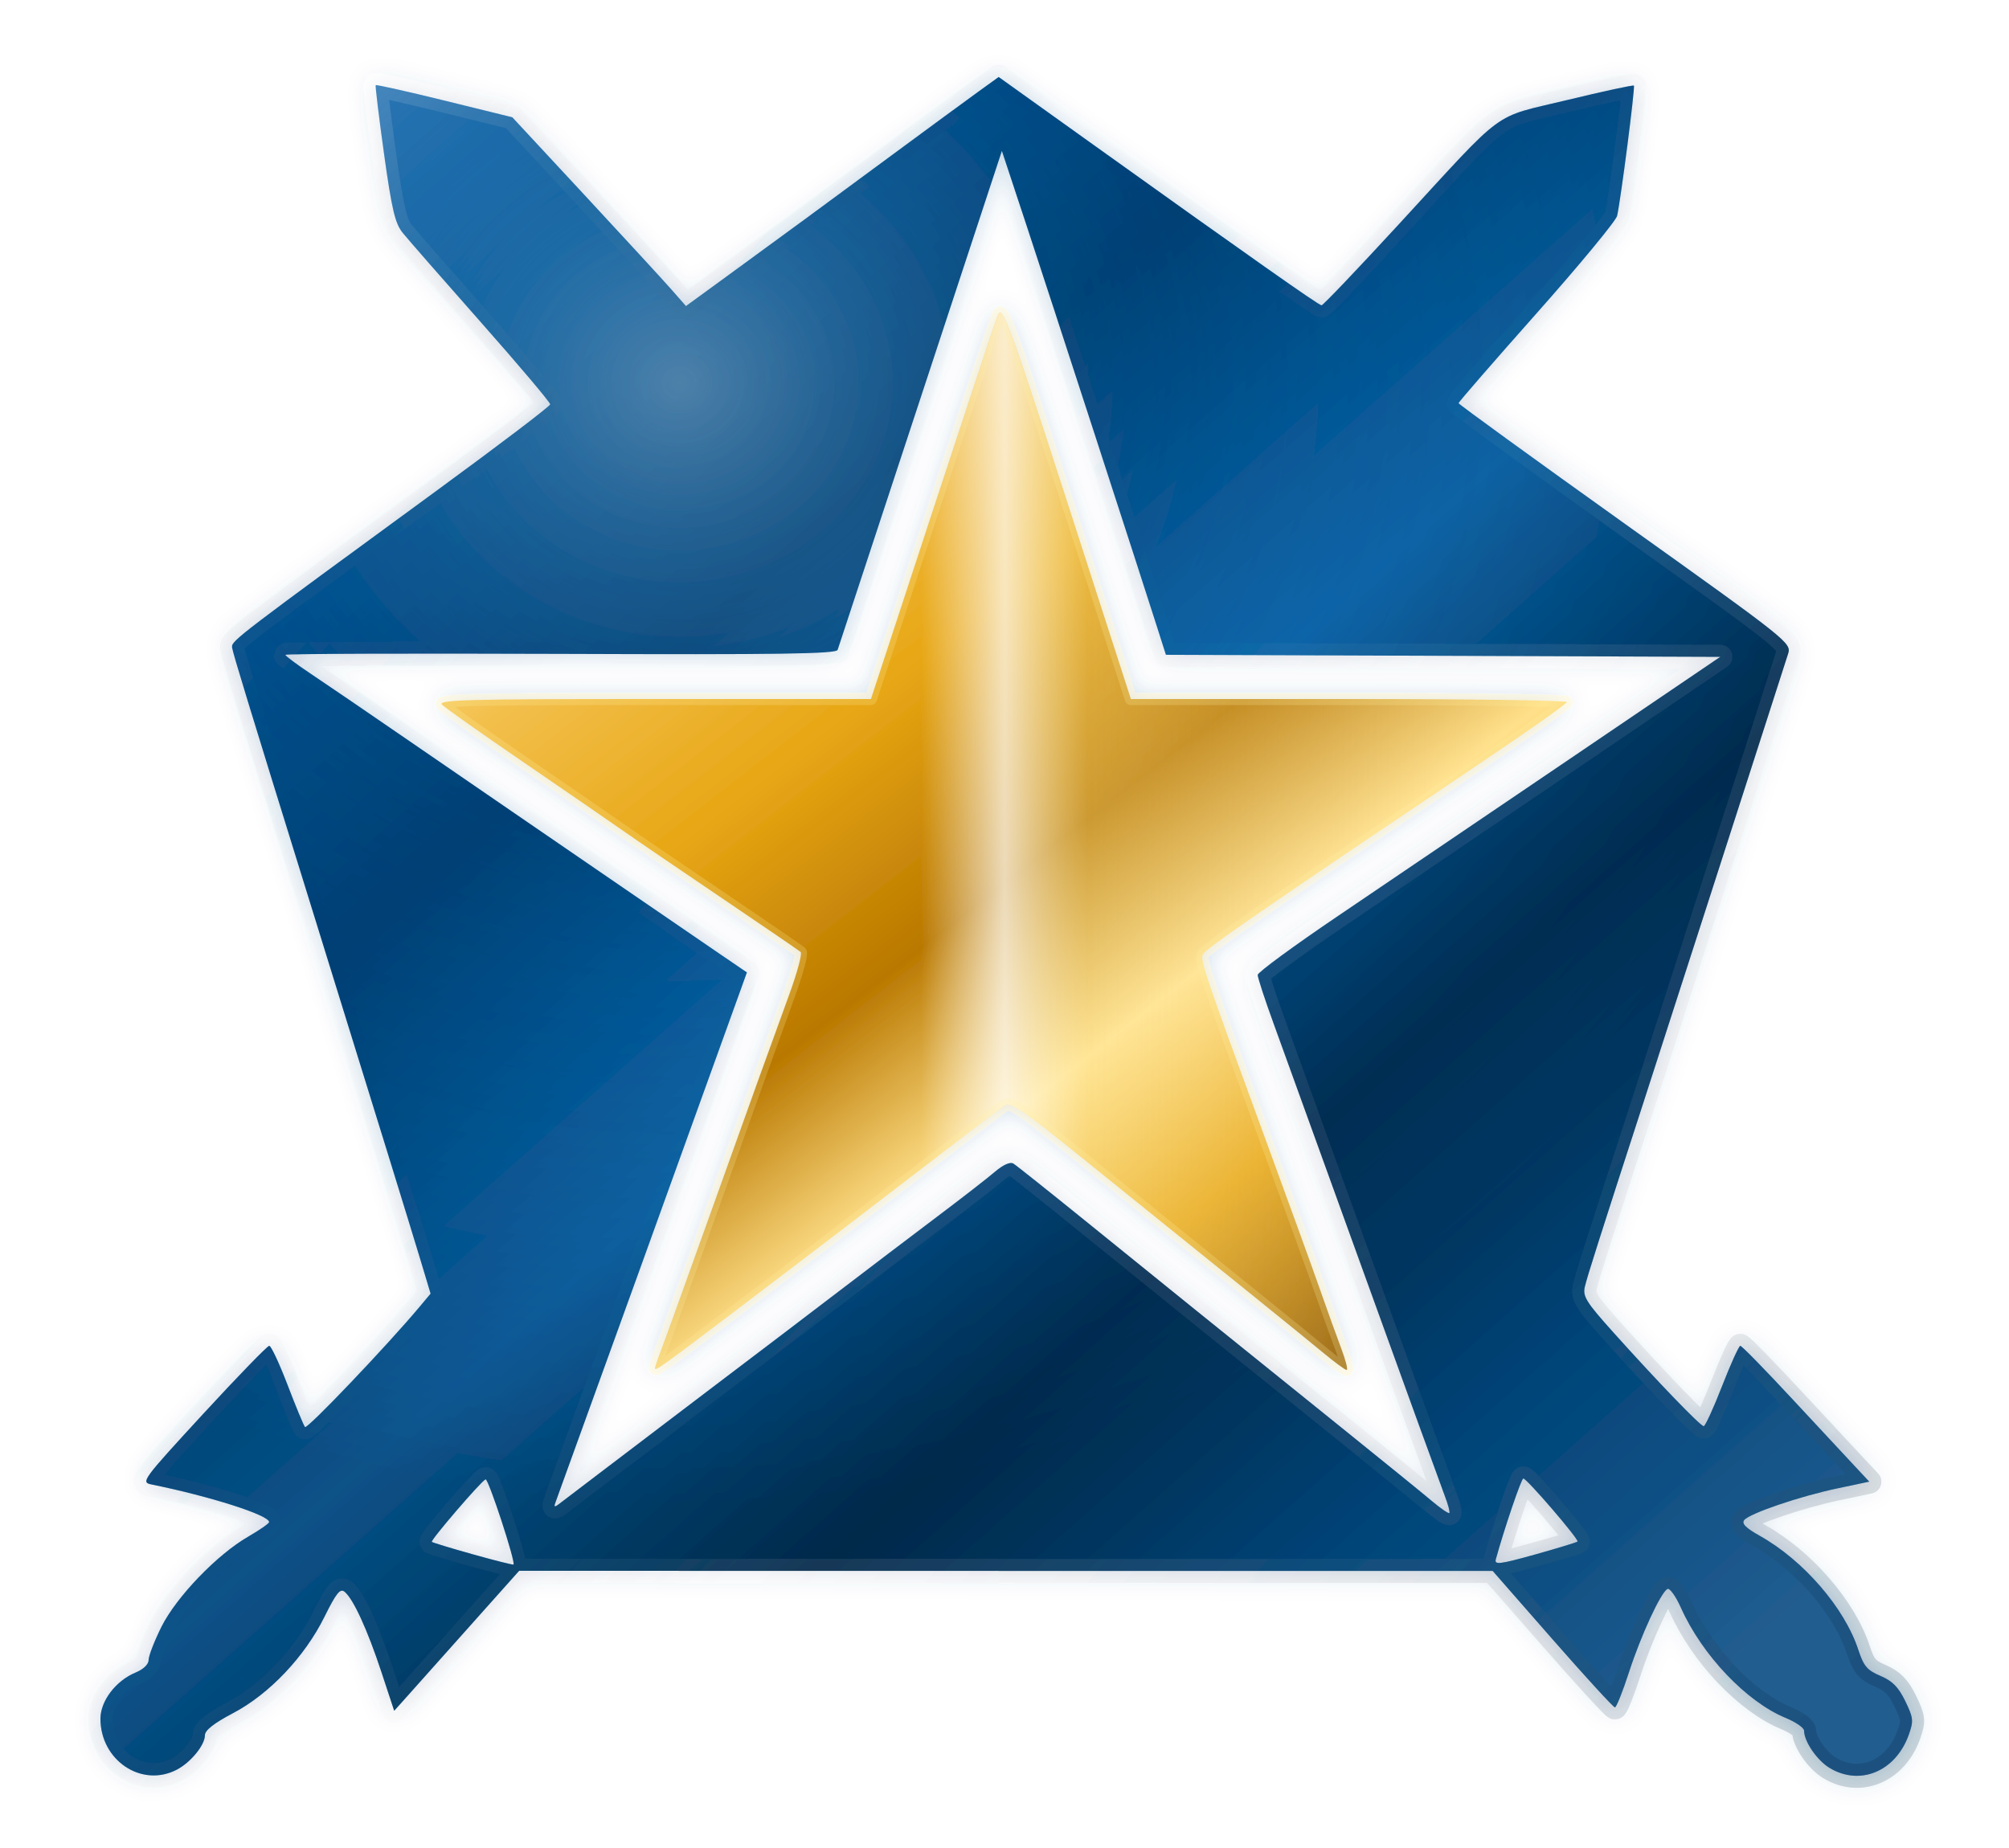
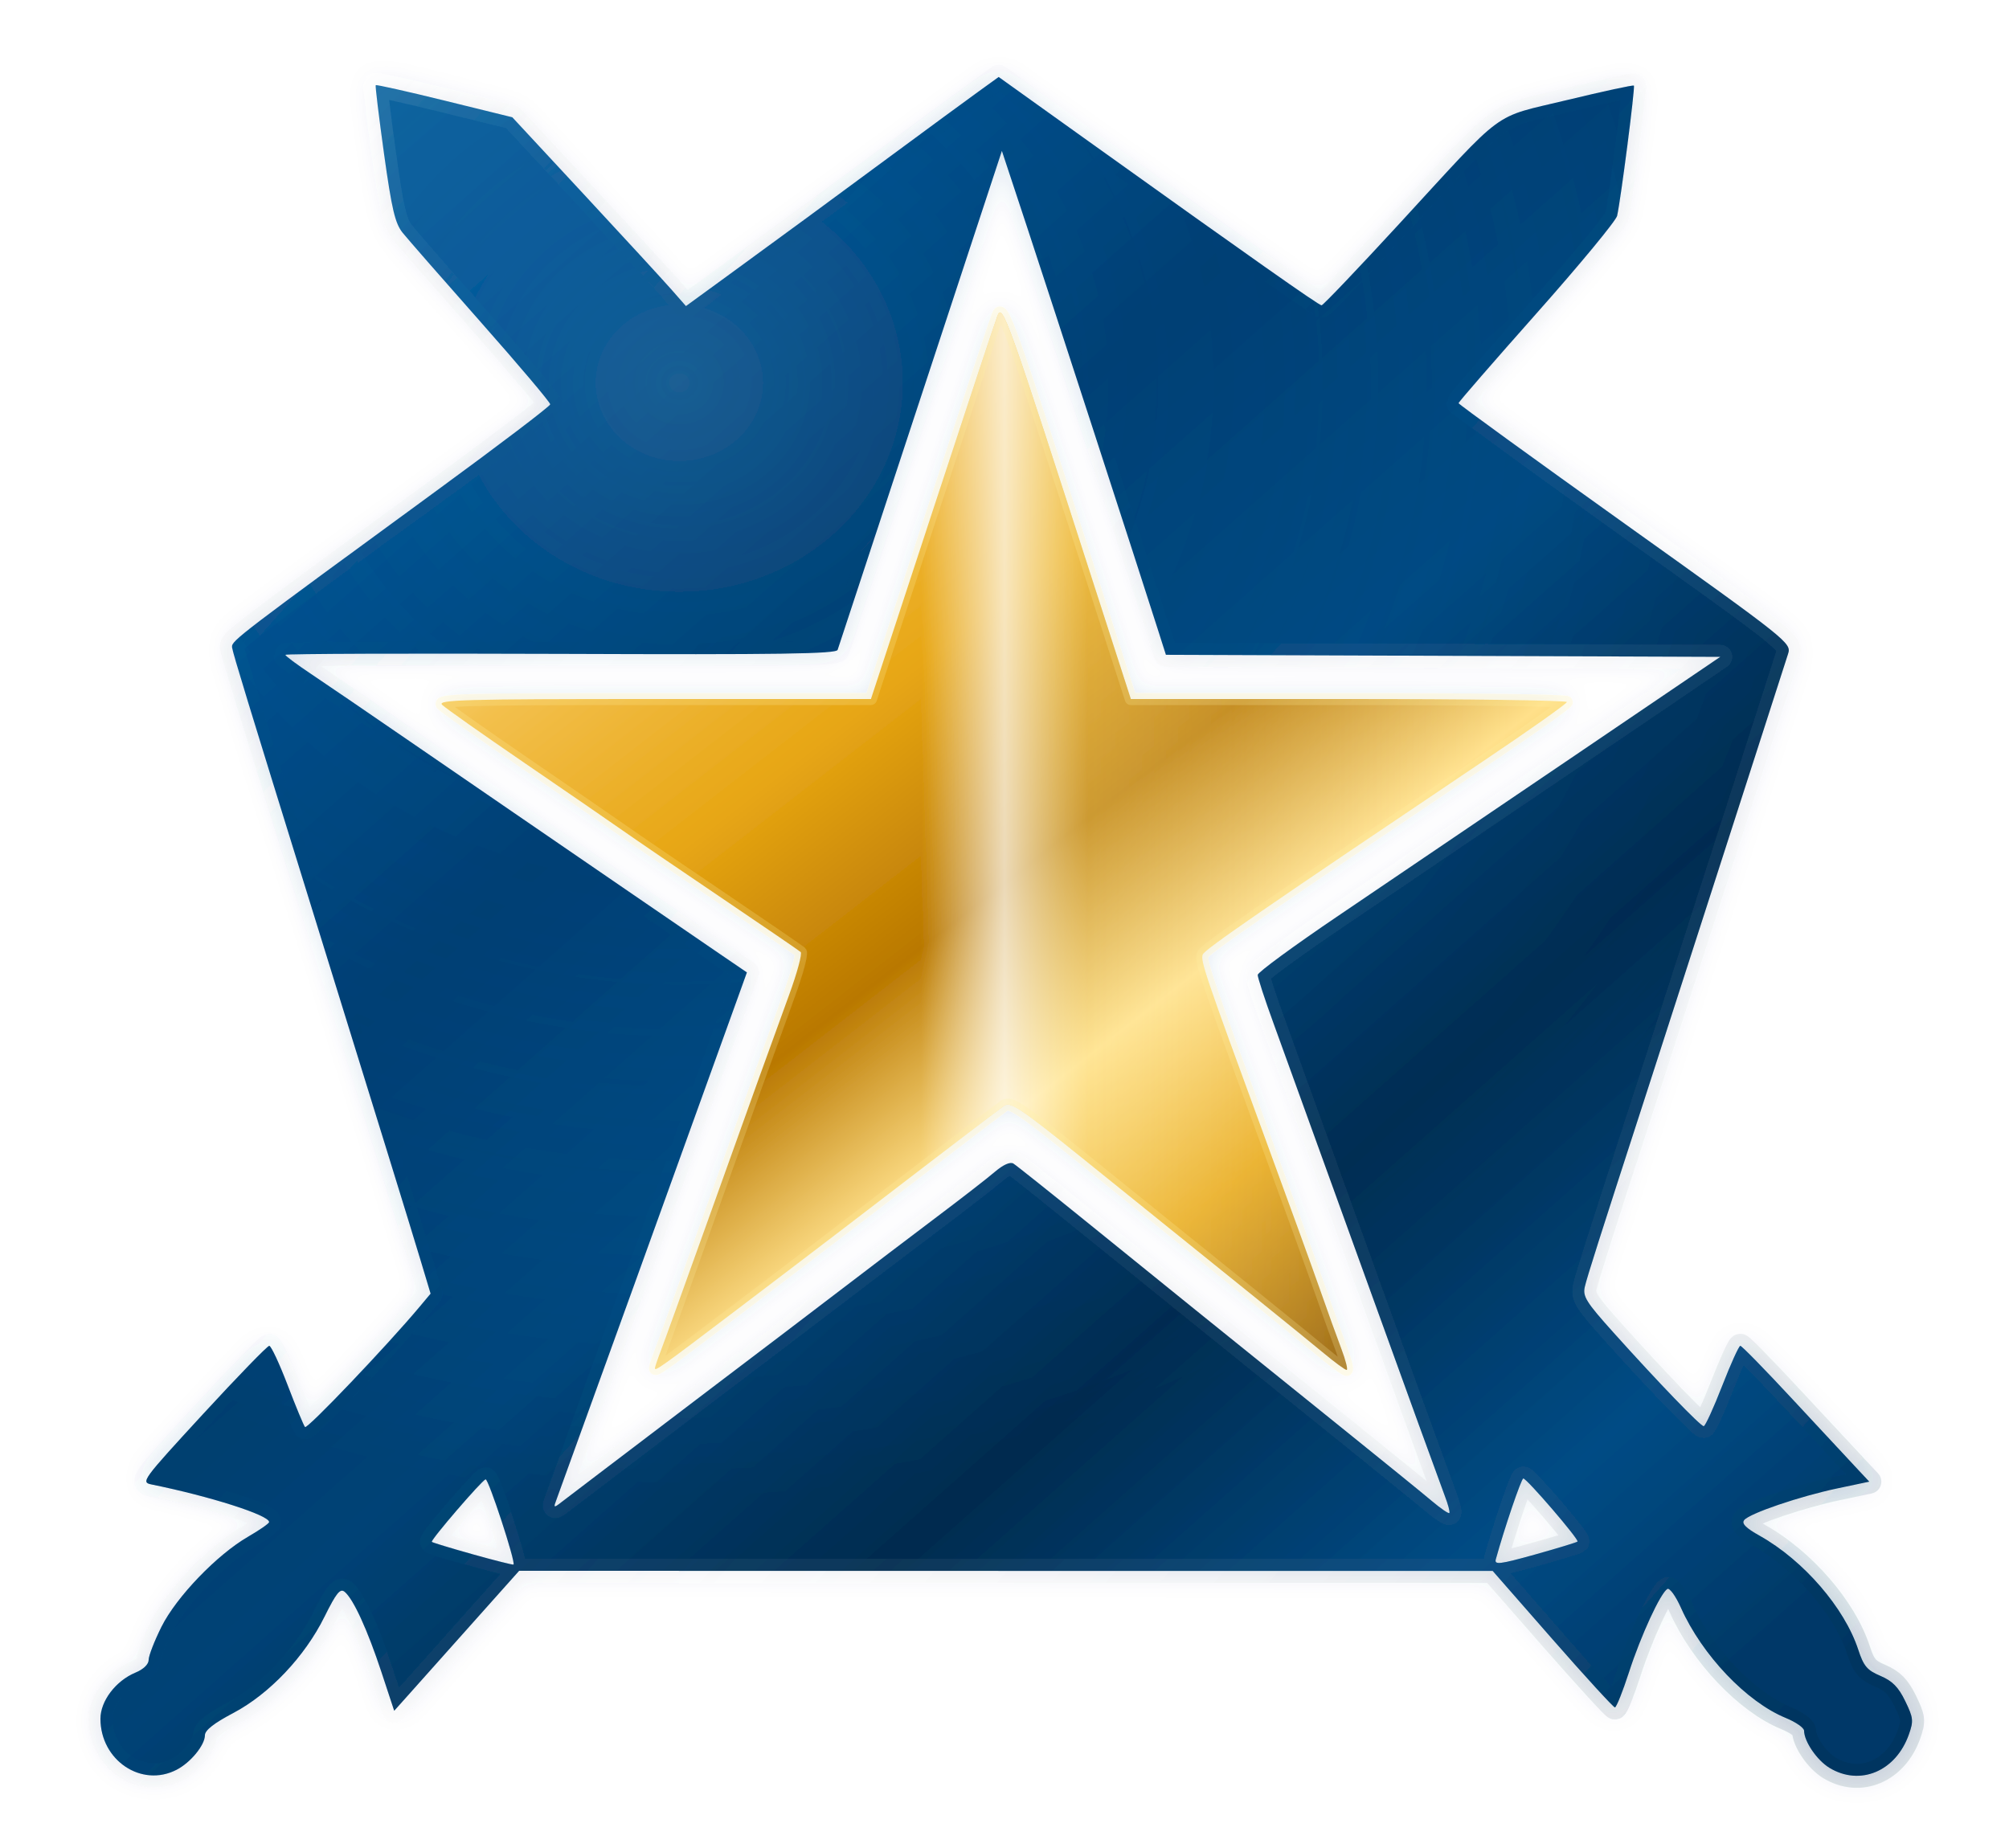
<svg xmlns="http://www.w3.org/2000/svg" viewBox="0 0 500 460" role="img" aria-label="Pi Kappa Phi shield and swords mark">
  <style>
    .gold-glimmer {
      animation: goldGlimmer 4.8s ease-in-out infinite;
      transform-origin: 50% 50%;
    }

    @keyframes goldGlimmer {
      0%, 52%, 100% {
        opacity: 0;
        transform: translateX(-18px);
      }

      66% {
        opacity: 0.42;
        transform: translateX(12px);
      }
    }

    @media (prefers-reduced-motion: reduce) {
      .gold-glimmer {
        animation: none;
        opacity: 0.18;
        transform: none;
      }
    }
  </style>
  <defs>
    <linearGradient id="shieldBlueMetal" x1="72" y1="31" x2="420" y2="424" gradientUnits="userSpaceOnUse">
-       <stop offset="0" stop-color="#2F78B7" />
+       <stop offset="0" stop-color="#0E669F" />
      <stop offset="0.12" stop-color="#005596" />
-       <stop offset="0.31" stop-color="#003F73" />
-       <stop offset="0.5" stop-color="#0B68AC" />
-       <stop offset="0.68" stop-color="#002E54" />
-       <stop offset="0.84" stop-color="#005596" />
-       <stop offset="1" stop-color="#2F78B7" />
+       <stop offset="0.34" stop-color="#003F73" />
+       <stop offset="0.52" stop-color="#004B84" />
+       <stop offset="0.7" stop-color="#002E54" />
+       <stop offset="0.88" stop-color="#005596" />
+       <stop offset="1" stop-color="#003F73" />
    </linearGradient>
    <radialGradient id="shieldBlueHighlight" cx="32%" cy="18%" r="66%">
-       <stop offset="0" stop-color="#FFFFFF" stop-opacity="0.42" />
-       <stop offset="0.16" stop-color="#A7D5F6" stop-opacity="0.24" />
-       <stop offset="0.44" stop-color="#005596" stop-opacity="0.04" />
-       <stop offset="1" stop-color="#001B33" stop-opacity="0.4" />
+       <stop offset="0" stop-color="#FFFFFF" stop-opacity="0.22" />
+       <stop offset="0.18" stop-color="#8CC6EC" stop-opacity="0.1" />
+       <stop offset="0.5" stop-color="#005596" stop-opacity="0.02" />
+       <stop offset="1" stop-color="#001B33" stop-opacity="0.36" />
    </radialGradient>
    <linearGradient id="shieldEdgeShadow" x1="55" y1="72" x2="453" y2="425" gradientUnits="userSpaceOnUse">
      <stop offset="0" stop-color="#FFFFFF" stop-opacity="0.28" />
      <stop offset="0.24" stop-color="#001C34" stop-opacity="0" />
      <stop offset="0.58" stop-color="#FFFFFF" stop-opacity="0.16" />
      <stop offset="1" stop-color="#001C34" stop-opacity="0.42" />
    </linearGradient>
    <linearGradient id="goldMetal" x1="152" y1="91" x2="343" y2="337" gradientUnits="userSpaceOnUse">
      <stop offset="0" stop-color="#FFF1A6" />
      <stop offset="0.16" stop-color="#F3C04D" />
      <stop offset="0.34" stop-color="#E7A614" />
      <stop offset="0.52" stop-color="#B97800" />
      <stop offset="0.67" stop-color="#FFE08A" />
      <stop offset="0.82" stop-color="#E7A614" />
      <stop offset="1" stop-color="#8D5700" />
    </linearGradient>
    <linearGradient id="goldShimmer" x1="120" y1="205" x2="380" y2="205" gradientUnits="userSpaceOnUse">
      <stop offset="0" stop-color="#FFFFFF" stop-opacity="0" />
      <stop offset="0.42" stop-color="#FFFFFF" stop-opacity="0" />
      <stop offset="0.5" stop-color="#FFFFFF" stop-opacity="0.72" />
      <stop offset="0.58" stop-color="#FFF2B4" stop-opacity="0.28" />
      <stop offset="1" stop-color="#FFFFFF" stop-opacity="0" />
    </linearGradient>
    <filter id="crestDepth" x="-8%" y="-8%" width="116%" height="118%" color-interpolation-filters="sRGB">
      <feDropShadow dx="0" dy="7" stdDeviation="5" flood-color="#000000" flood-opacity="0.38" />
-       <feDropShadow dx="0" dy="0" stdDeviation="3" flood-color="#005596" flood-opacity="0.22" />
+       <feDropShadow dx="0" dy="0" stdDeviation="3" flood-color="#005596" flood-opacity="0.14" />
    </filter>
    <path id="blueShape" d="M 43.96 440.52 C35.23,445.04 25.01,438.19 25.00,427.83 C25.00,423.41 28.80,418.40 33.70,416.35 C35.73,415.51 37.00,414.27 37.00,413.15 C37.00,412.14 38.44,408.45 40.19,404.93 C43.92,397.48 54.01,386.98 61.77,382.50 C64.62,380.85 66.97,379.22 66.98,378.87 C67.03,377.17 52.36,372.48 37.72,369.51 C35.01,368.96 35.37,368.47 50.55,351.97 C59.14,342.64 66.55,335.00 67.01,335.00 C67.47,335.00 69.52,339.39 71.57,344.75 C73.62,350.11 75.57,354.82 75.91,355.22 C76.45,355.83 96.40,334.89 104.45,325.26 L 107.17 322.01 L 104.69 313.76 C102.26,305.67 93.43,277.08 76.56,222.73 C61.81,175.19 58.07,162.95 57.78,161.27 C57.77,161.19 57.75,161.10 57.75,161.02 C57.61,159.48 60.02,157.72 108.52,122.24 L 108.85,122.00 C124.27,110.72 136.91,101.12 136.94,100.65 C136.97,100.18 129.24,91.02 119.75,80.29 C110.26,69.56 101.47,59.50 100.21,57.94 C98.33,55.60 97.51,52.13 95.58,38.30 C94.30,29.06 93.36,21.36 93.51,21.20 C93.65,21.03 101.36,22.76 110.64,25.04 L 127.50,29.19 L 145.50,48.58 C155.40,59.24 165.12,69.82 167.11,72.08 L 170.72,76.19 L 181.48,68.35 C197.39,56.74 204.16,51.77 222.13,38.50 C231.07,31.90 240.67,24.85 243.47,22.83 L 248.55,19.16 L 271.03,35.25 C311.22,64.02 328.23,76.00 328.91,76.00 C329.27,76.00 337.96,66.89 348.21,55.75 C375.20,26.42 371.01,29.51 390.03,24.90 C398.98,22.74 406.45,21.12 406.64,21.31 C406.99,21.66 403.40,49.58 402.47,53.72 C402.20,54.94 393.21,65.83 382.49,77.91 C371.77,89.99 363.00,100.09 363.00,100.35 C363.00,100.61 381.65,114.14 404.44,130.42 C445.26,159.57 445.88,160.06 445.01,162.76 C444.53,164.27 441.67,173.15 438.66,182.50 C435.64,191.85 429.05,212.32 424.00,228.00 C418.95,243.68 412.42,263.92 409.48,273.00 C397.92,308.66 395.07,317.61 394.44,320.26 C393.86,322.69 394.72,324.08 401.62,331.76 C412.60,343.99 423.21,355.00 424.02,355.00 C424.40,355.00 426.46,350.50 428.60,345.00 C430.74,339.50 432.78,335.00 433.13,335.00 C433.49,335.00 439.31,340.96 446.08,348.25 C452.86,355.54 459.93,363.15 461.81,365.16 L 465.22,368.81 L 457.36,370.47 C448.01,372.43 435.51,376.68 434.11,378.36 C433.39,379.23 434.46,380.32 438.01,382.31 C448.86,388.41 459.05,400.20 462.47,410.59 C463.83,414.75 464.68,415.75 468.01,417.16 C470.98,418.42 472.49,419.95 474.17,423.42 C476.19,427.57 476.28,428.36 475.08,431.75 C471.84,440.93 462.90,444.67 455.30,440.04 C452.20,438.15 449.00,433.46 449.00,430.80 C448.99,430.08 446.94,428.65 444.42,427.62 C434.67,423.61 423.63,412.00 418.35,400.20 C417.05,397.28 415.52,395.18 414.97,395.52 C413.23,396.60 408.38,407.13 405.42,416.25 C403.86,421.06 402.29,425.00 401.92,425.00 C401.55,425.00 394.55,417.36 386.37,408.02 L 371.50,391.03 L 250.35,391.02 L 129.20,391.00 L 117.38,404.25 C110.89,411.54 103.89,419.38 101.84,421.67 L 98.11,425.84 L 94.92,416.17 C91.44,405.65 87.95,398.03 85.78,396.23 C84.66,395.30 83.71,396.48 80.75,402.45 C75.83,412.39 67.00,421.70 58.00,426.43 C53.27,428.92 51.00,430.69 51.00,431.92 C51.00,434.38 47.45,438.72 43.96,440.52 ZM 356.42,373.68 C358.58,375.50 360.51,376.82 360.71,376.62 C360.92,376.42 360.41,374.51 359.59,372.37 C358.77,370.24 349.72,345.33 339.49,317.00 C329.25,288.67 319.10,260.63 316.94,254.67 C314.77,248.72 313.01,243.32 313.02,242.67 C313.03,242.03 322.03,235.43 333.01,228.00 C343.99,220.57 369.89,203.02 390.56,189.00 L 428.15,163.50 L 290.17,162.99 L 288.02,156.24 C283.63,142.43 261.66,74.83 255.62,56.53 L 249.35,37.56 L 229.12,99.03 C217.99,132.84 208.70,161.07 208.47,161.76 C208.14,162.77 194.04,162.97 139.53,162.76 C101.84,162.62 71.01,162.73 71.02,163.00 C71.03,163.27 73.84,165.37 77.27,167.66 C80.70,169.95 91.38,177.23 101.00,183.85 C110.62,190.47 122.78,198.81 128.00,202.39 C133.23,205.97 145.38,214.30 155.00,220.91 C164.62,227.51 175.51,234.97 179.20,237.49 L 185.89,242.05 L 184.55,245.78 C176.11,269.29 139.00,371.99 138.41,373.50 C137.77,375.13 137.89,375.30 139.06,374.43 C139.85,373.85 144.32,370.44 149.00,366.86 C153.68,363.28 166.05,353.88 176.50,345.96 C186.95,338.05 201.41,327.06 208.63,321.54 C215.85,316.02 226.84,307.67 233.04,303.00 C239.25,298.33 245.81,293.23 247.63,291.67 C249.70,289.91 251.42,289.14 252.22,289.64 C252.92,290.07 261.60,296.99 271.50,305.01 C289.98,319.99 301.81,329.54 334.00,355.47 C344.17,363.66 354.27,371.86 356.42,373.68 ZM 372.28,388.14 C371.88,389.56 373.23,389.40 382.03,386.95 C387.64,385.38 392.40,383.93 392.61,383.72 C393.08,383.26 379.97,367.99 379.12,368.02 C378.62,368.03 374.39,380.49 372.28,388.14 ZM 117.65,386.89 C123.07,388.41 127.63,389.56 127.80,389.45 C128.43,389.00 121.55,367.98 120.85,368.23 C119.80,368.61 107.08,383.41 107.47,383.80 C107.65,383.98 112.23,385.37 117.65,386.89 Z" />
    <path id="goldShape" d="M 183.04 326.26 C164.47,340.35 163.00,341.40 163.00,340.57 C163.00,340.28 163.65,338.34 164.45,336.27 C165.25,334.20 170.25,320.35 175.57,305.50 C188.03,270.68 191.98,259.74 196.42,247.57 C198.41,242.11 199.70,237.34 199.27,236.97 C198.85,236.60 189.95,230.52 179.50,223.45 C169.05,216.39 158.02,208.87 155.00,206.74 C151.98,204.62 140.95,197.03 130.50,189.88 C120.05,182.73 110.84,176.24 110.04,175.44 C108.76,174.19 115.52,174.00 162.67,174.00 L 216.76,174.00 L 231.94,127.75 C240.29,102.31 247.63,80.18 248.26,78.57 C249.49,75.39 250.63,78.57 272.97,147.77 L 281.44,174.00 L 335.72,174.00 C365.57,174.00 389.98,174.34 389.96,174.75 C389.94,175.16 380.60,181.77 369.21,189.42 C314.27,226.36 299.81,236.32 299.33,237.59 C298.73,239.14 299.95,242.74 314.73,283.00 C320.48,298.67 326.69,315.77 328.52,321.00 C330.35,326.23 332.74,332.86 333.84,335.75 C334.93,338.64 335.52,341.00 335.15,341.00 C334.77,341.00 332.22,339.13 329.48,336.85 C324.80,332.96 308.15,319.50 268.57,287.62 C253.76,275.69 251.43,274.15 249.89,275.24 C248.93,275.94 243.94,279.72 238.82,283.66 C219.33,298.64 199.89,313.49 183.04,326.26 Z" />
  </defs>
  <g filter="url(#crestDepth)">
    <use href="#blueShape" fill="url(#shieldBlueMetal)" />
-     <use href="#blueShape" fill="url(#shieldBlueHighlight)" opacity="0.72" />
-     <use href="#blueShape" fill="none" stroke="url(#shieldEdgeShadow)" stroke-width="6" stroke-linejoin="round" opacity="0.44" />
+     <use href="#blueShape" fill="url(#shieldBlueHighlight)" opacity="0.48" />
+     <use href="#blueShape" fill="none" stroke="url(#shieldEdgeShadow)" stroke-width="6" stroke-linejoin="round" opacity="0.32" />
    <use href="#goldShape" fill="url(#goldMetal)" />
    <use href="#goldShape" class="gold-glimmer" fill="url(#goldShimmer)" />
    <use href="#goldShape" fill="none" stroke="#FFF1A6" stroke-width="3" stroke-linejoin="round" opacity="0.22" />
  </g>
</svg>
